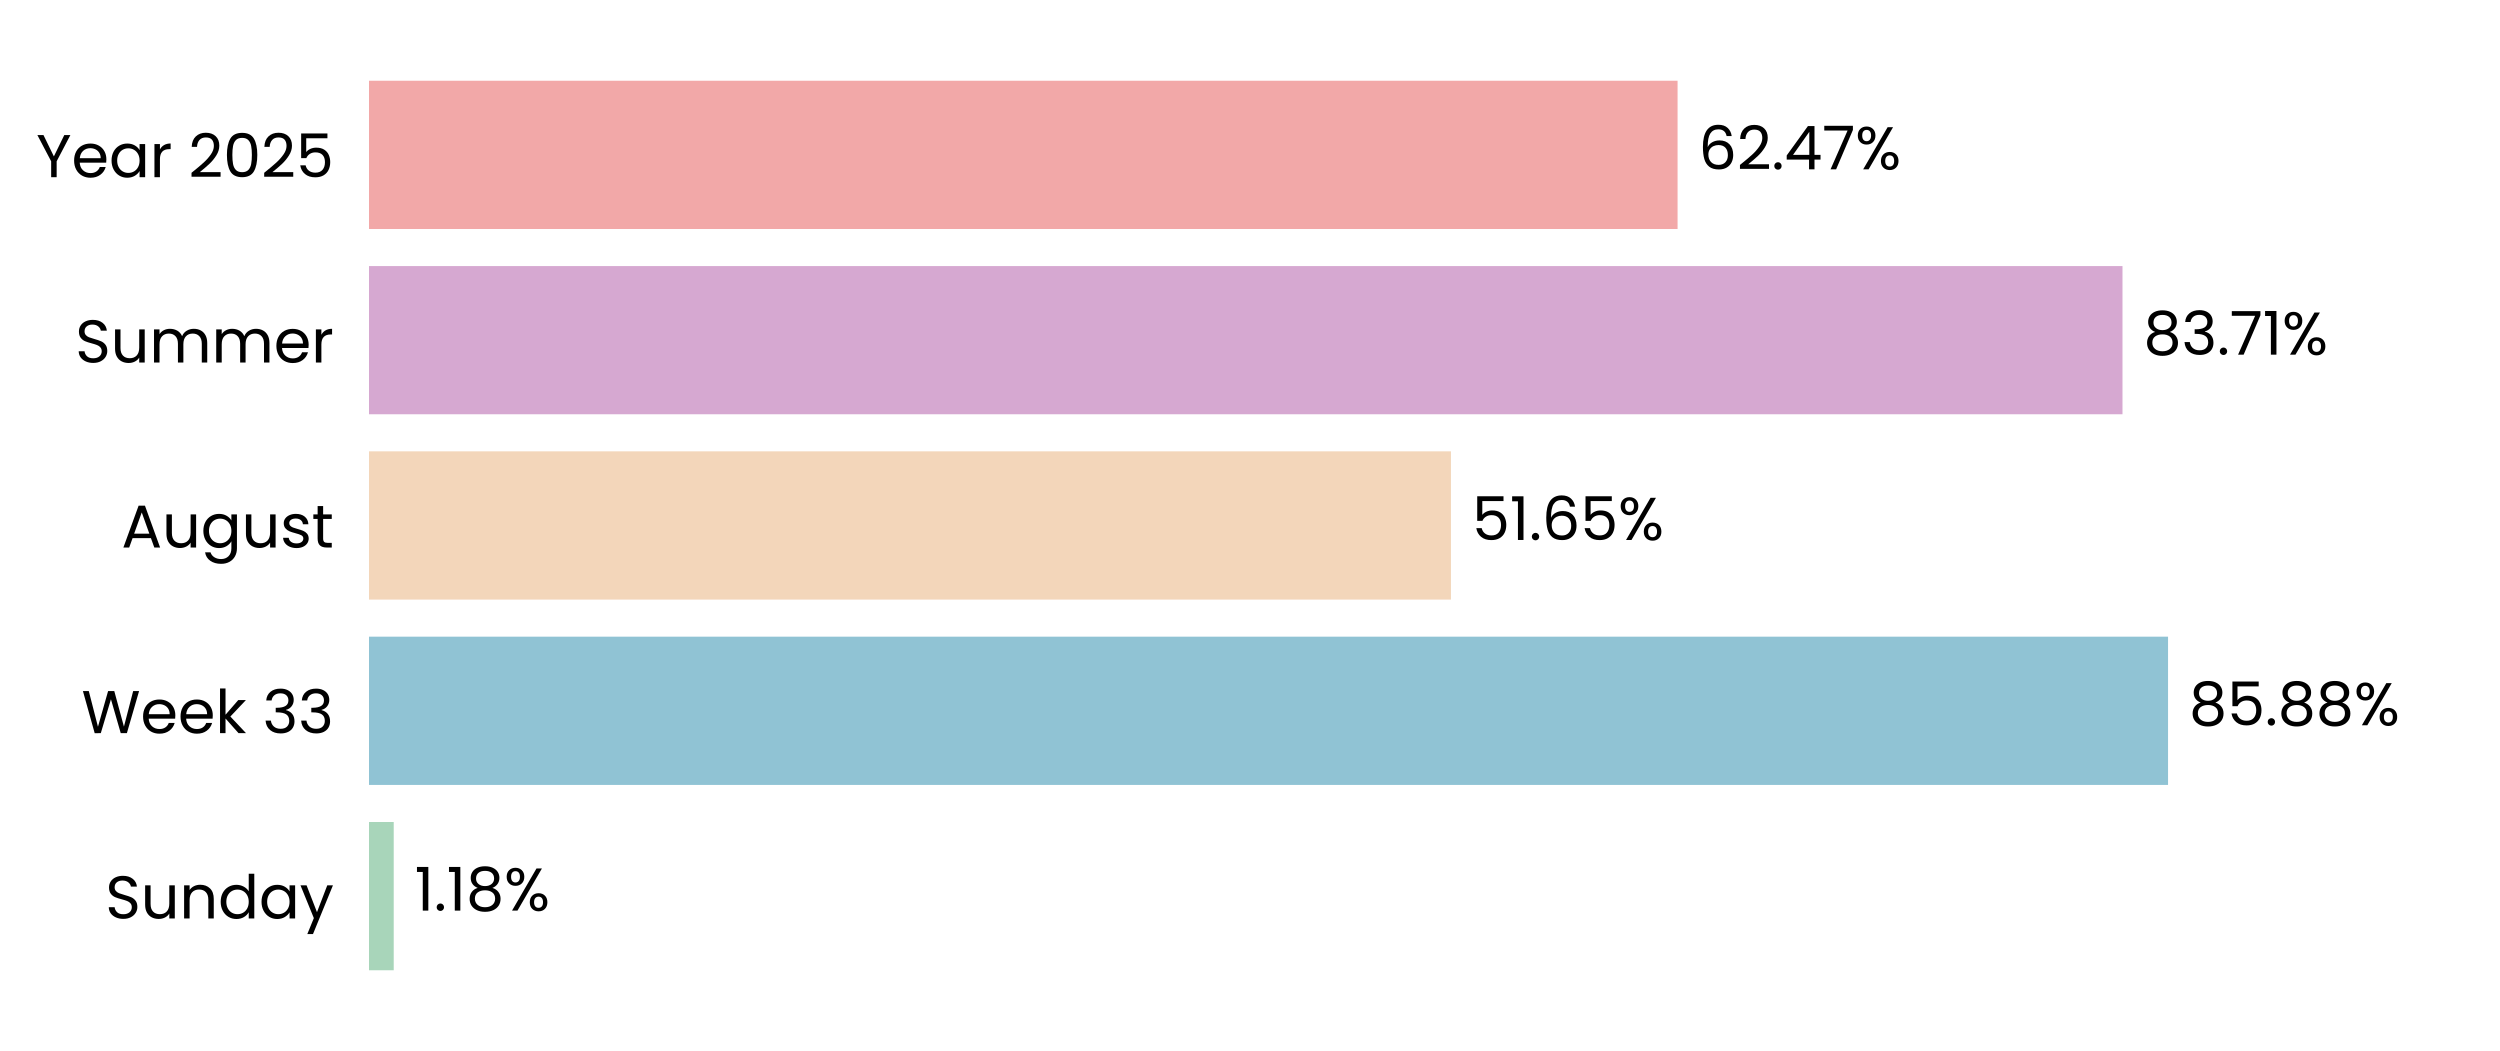
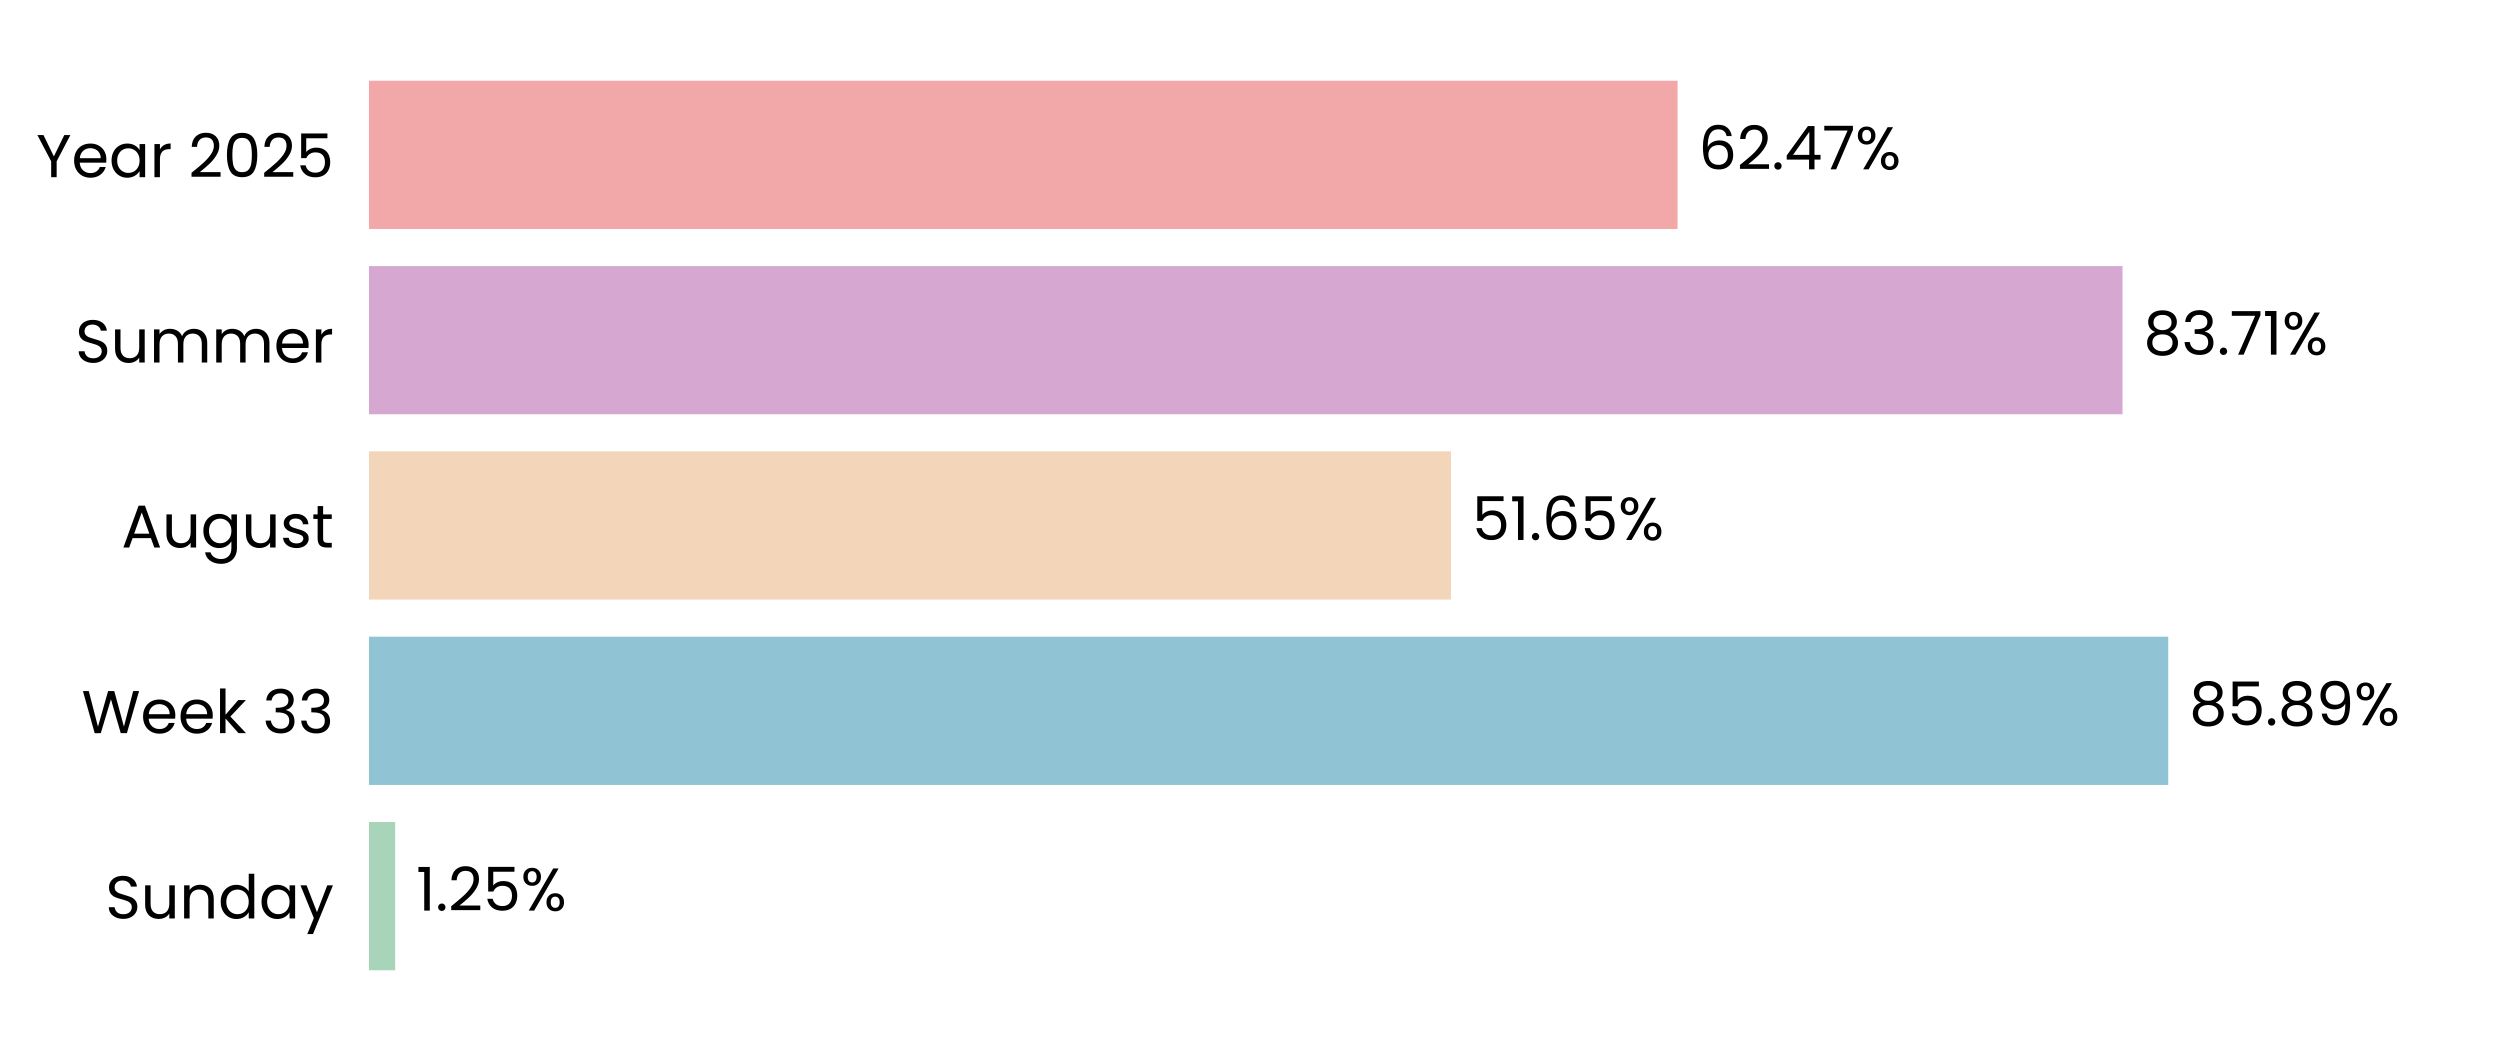
<svg xmlns="http://www.w3.org/2000/svg" xmlns:xlink="http://www.w3.org/1999/xlink" width="496.691pt" height="208.8pt" viewBox="0 0 496.691 208.8" version="1.1">
  <defs>
    <style type="text/css">*{stroke-linejoin: round; stroke-linecap: butt}</style>
  </defs>
  <g id="figure_1">
    <g id="patch_1">
      <path d="M 0 208.8  L 496.691 208.8  L 496.691 0  L 0 0  L 0 208.8  z " style="fill: none" />
    </g>
    <g id="axes_1">
      <g id="patch_2">
        <path d="M 73.311 201.6  L 489.491 201.6  L 489.491 7.2  L 73.311 7.2  L 73.311 201.6  z " style="fill: none" />
      </g>
      <g id="patch_3">
-         <path d="M 73.311 192.764  L 78.224 192.764  L 78.224 163.309  L 73.311 163.309  z " clip-path="url(#p6fe0d8a243)" style="fill: #a8d5ba" />
+         <path d="M 73.311 192.764  L 78.513 192.764  L 78.513 163.309  L 73.311 163.309  z " clip-path="url(#peba66f7e22)" style="fill: #a8d5ba" />
      </g>
      <g id="patch_4">
-         <path d="M 73.311 155.945  L 430.739 155.945  L 430.739 126.491  L 73.311 126.491  z " clip-path="url(#p6fe0d8a243)" style="fill: #90c3d4" />
+         <path d="M 73.311 155.945  L 430.78 155.945  L 430.78 126.491  L 73.311 126.491  z " clip-path="url(#peba66f7e22)" style="fill: #90c3d4" />
      </g>
      <g id="patch_5">
-         <path d="M 73.311 119.127  L 288.272 119.127  L 288.272 89.673  L 73.311 89.673  z " clip-path="url(#p6fe0d8a243)" style="fill: #f3d6ba" />
+         <path d="M 73.311 119.127  L 288.282 119.127  L 288.282 89.673  L 73.311 89.673  z " clip-path="url(#peba66f7e22)" style="fill: #f3d6ba" />
      </g>
      <g id="patch_6">
-         <path d="M 73.311 82.309  L 421.689 82.309  L 421.689 52.855  L 73.311 52.855  z " clip-path="url(#p6fe0d8a243)" style="fill: #d6a8d1" />
+         <path d="M 73.311 82.309  L 421.692 82.309  L 421.692 52.855  L 73.311 52.855  z " clip-path="url(#peba66f7e22)" style="fill: #d6a8d1" />
      </g>
      <g id="patch_7">
-         <path d="M 73.311 45.491  L 333.295 45.491  L 333.295 16.036  L 73.311 16.036  z " clip-path="url(#p6fe0d8a243)" style="fill: #f2a8a8" />
+         <path d="M 73.311 45.491  L 333.295 45.491  L 333.295 16.036  L 73.311 16.036  z " clip-path="url(#peba66f7e22)" style="fill: #f2a8a8" />
      </g>
      <g id="matplotlib.axis_1">
        <g id="ytick_1">
          <g id="text_1">
            <g transform="translate(20.92875 182.4764) scale(0.12 -0.12)">
              <defs>
                <path id="Poppins-Regular-53" d="M 1907 -45  Q 1466 -45 1117 112  Q 768 269 569 547  Q 371 826 365 1190  L 986 1190  Q 1018 877 1245 662  Q 1472 448 1907 448  Q 2323 448 2563 656  Q 2803 864 2803 1190  Q 2803 1446 2662 1606  Q 2522 1766 2310 1849  Q 2099 1933 1741 2029  Q 1299 2144 1033 2259  Q 768 2374 579 2620  Q 390 2867 390 3283  Q 390 3648 576 3929  Q 762 4211 1098 4364  Q 1434 4518 1869 4518  Q 2496 4518 2896 4204  Q 3296 3891 3347 3373  L 2707 3373  Q 2675 3629 2438 3824  Q 2202 4019 1811 4019  Q 1446 4019 1216 3830  Q 986 3642 986 3302  Q 986 3059 1123 2905  Q 1261 2752 1462 2672  Q 1664 2592 2029 2490  Q 2470 2368 2739 2249  Q 3008 2131 3200 1884  Q 3392 1638 3392 1216  Q 3392 890 3219 602  Q 3046 314 2707 134  Q 2368 -45 1907 -45  z " transform="scale(0.015625)" />
                <path id="Poppins-Regular-75" d="M 3603 3507  L 3603 0  L 3021 0  L 3021 518  Q 2854 250 2556 99  Q 2259 -51 1901 -51  Q 1491 -51 1164 118  Q 838 288 649 627  Q 461 966 461 1453  L 461 3507  L 1037 3507  L 1037 1530  Q 1037 1011 1299 732  Q 1562 454 2016 454  Q 2483 454 2752 742  Q 3021 1030 3021 1581  L 3021 3507  L 3603 3507  z " transform="scale(0.015625)" />
                <path id="Poppins-Regular-6e" d="M 2202 3571  Q 2842 3571 3238 3184  Q 3635 2797 3635 2067  L 3635 0  L 3059 0  L 3059 1984  Q 3059 2509 2796 2787  Q 2534 3066 2080 3066  Q 1619 3066 1347 2778  Q 1075 2490 1075 1939  L 1075 0  L 493 0  L 493 3507  L 1075 3507  L 1075 3008  Q 1248 3277 1545 3424  Q 1843 3571 2202 3571  z " transform="scale(0.015625)" />
                <path id="Poppins-Regular-64" d="M 275 1766  Q 275 2304 492 2710  Q 710 3117 1091 3341  Q 1472 3565 1946 3565  Q 2355 3565 2707 3376  Q 3059 3187 3245 2880  L 3245 4736  L 3834 4736  L 3834 0  L 3245 0  L 3245 659  Q 3072 346 2733 144  Q 2394 -58 1939 -58  Q 1472 -58 1091 172  Q 710 403 492 819  Q 275 1235 275 1766  z M 3245 1760  Q 3245 2157 3085 2451  Q 2925 2746 2653 2902  Q 2381 3059 2054 3059  Q 1728 3059 1459 2905  Q 1190 2752 1030 2457  Q 870 2163 870 1766  Q 870 1363 1030 1065  Q 1190 768 1459 611  Q 1728 454 2054 454  Q 2381 454 2653 611  Q 2925 768 3085 1065  Q 3245 1363 3245 1760  z " transform="scale(0.015625)" />
                <path id="Poppins-Regular-61" d="M 275 1766  Q 275 2304 492 2710  Q 710 3117 1091 3341  Q 1472 3565 1939 3565  Q 2400 3565 2739 3366  Q 3078 3168 3245 2867  L 3245 3507  L 3834 3507  L 3834 0  L 3245 0  L 3245 653  Q 3072 346 2729 144  Q 2387 -58 1933 -58  Q 1466 -58 1088 172  Q 710 403 492 819  Q 275 1235 275 1766  z M 3245 1760  Q 3245 2157 3085 2451  Q 2925 2746 2653 2902  Q 2381 3059 2054 3059  Q 1728 3059 1459 2905  Q 1190 2752 1030 2457  Q 870 2163 870 1766  Q 870 1363 1030 1065  Q 1190 768 1459 611  Q 1728 454 2054 454  Q 2381 454 2653 611  Q 2925 768 3085 1065  Q 3245 1363 3245 1760  z " transform="scale(0.015625)" />
                <path id="Poppins-Regular-79" d="M 3514 3507  L 1402 -1651  L 800 -1651  L 1491 38  L 77 3507  L 723 3507  L 1824 666  L 2912 3507  L 3514 3507  z " transform="scale(0.015625)" />
              </defs>
              <use xlink:href="#Poppins-Regular-53" />
              <use xlink:href="#Poppins-Regular-75" transform="translate(58.7 0)" />
              <use xlink:href="#Poppins-Regular-6e" transform="translate(122.7 0)" />
              <use xlink:href="#Poppins-Regular-64" transform="translate(186.7 0)" />
              <use xlink:href="#Poppins-Regular-61" transform="translate(254.3 0)" />
              <use xlink:href="#Poppins-Regular-79" transform="translate(321.8999 0)" />
            </g>
          </g>
        </g>
        <g id="ytick_2">
          <g id="text_2">
            <g transform="translate(16.19813 145.6582) scale(0.12 -0.12)">
              <defs>
                <path id="Poppins-Regular-57" d="M 6099 4461  L 4806 0  L 4154 0  L 3117 3590  L 2042 0  L 1395 -6  L 147 4461  L 768 4461  L 1741 678  L 2816 4461  L 3469 4461  L 4493 691  L 5472 4461  L 6099 4461  z " transform="scale(0.015625)" />
                <path id="Poppins-Regular-65" d="M 3693 1888  Q 3693 1722 3674 1536  L 870 1536  Q 902 1018 1225 726  Q 1549 435 2010 435  Q 2387 435 2640 611  Q 2893 787 2995 1082  L 3622 1082  Q 3482 576 3059 259  Q 2637 -58 2010 -58  Q 1510 -58 1116 166  Q 723 390 499 803  Q 275 1216 275 1760  Q 275 2304 492 2713  Q 710 3123 1104 3344  Q 1498 3565 2010 3565  Q 2509 3565 2893 3347  Q 3277 3130 3485 2749  Q 3693 2368 3693 1888  z M 3091 2010  Q 3091 2342 2944 2582  Q 2797 2822 2544 2947  Q 2291 3072 1984 3072  Q 1542 3072 1232 2790  Q 922 2509 877 2010  L 3091 2010  z " transform="scale(0.015625)" />
                <path id="Poppins-Regular-6b" d="M 2451 0  L 1075 1549  L 1075 0  L 493 0  L 493 4736  L 1075 4736  L 1075 1952  L 2426 3507  L 3238 3507  L 1587 1760  L 3245 0  L 2451 0  z " transform="scale(0.015625)" />
                <path id="Poppins-Regular-20" transform="scale(0.015625)" />
                <path id="Poppins-Regular-33" d="M 384 3462  Q 429 4051 838 4384  Q 1248 4717 1901 4717  Q 2336 4717 2653 4560  Q 2970 4403 3133 4134  Q 3296 3866 3296 3526  Q 3296 3130 3069 2842  Q 2842 2554 2477 2470  L 2477 2438  Q 2893 2336 3136 2035  Q 3379 1734 3379 1248  Q 3379 883 3212 592  Q 3046 301 2713 134  Q 2381 -32 1914 -32  Q 1235 -32 800 323  Q 365 678 314 1331  L 877 1331  Q 922 947 1190 704  Q 1459 461 1907 461  Q 2355 461 2588 694  Q 2822 928 2822 1299  Q 2822 1779 2502 1990  Q 2182 2202 1536 2202  L 1389 2202  L 1389 2688  L 1542 2688  Q 2131 2694 2432 2883  Q 2733 3072 2733 3469  Q 2733 3808 2512 4013  Q 2291 4218 1882 4218  Q 1485 4218 1241 4013  Q 998 3808 954 3462  L 384 3462  z " transform="scale(0.015625)" />
              </defs>
              <use xlink:href="#Poppins-Regular-57" />
              <use xlink:href="#Poppins-Regular-65" transform="translate(97.59999 0)" />
              <use xlink:href="#Poppins-Regular-65" transform="translate(159.6 0)" />
              <use xlink:href="#Poppins-Regular-6b" transform="translate(221.6 0)" />
              <use xlink:href="#Poppins-Regular-20" transform="translate(273.0999 0)" />
              <use xlink:href="#Poppins-Regular-33" transform="translate(299.7999 0)" />
              <use xlink:href="#Poppins-Regular-33" transform="translate(358.6999 0)" />
            </g>
          </g>
        </g>
        <g id="ytick_3">
          <g id="text_3">
            <g transform="translate(24.11812 108.78) scale(0.12 -0.12)">
              <defs>
                <path id="Poppins-Regular-41" d="M 3130 992  L 1184 992  L 826 0  L 211 0  L 1824 4435  L 2496 4435  L 4102 0  L 3488 0  L 3130 992  z M 2963 1466  L 2157 3718  L 1350 1466  L 2963 1466  z " transform="scale(0.015625)" />
                <path id="Poppins-Regular-67" d="M 1939 3565  Q 2394 3565 2736 3366  Q 3078 3168 3245 2867  L 3245 3507  L 3834 3507  L 3834 -77  Q 3834 -557 3629 -931  Q 3424 -1306 3043 -1517  Q 2662 -1728 2157 -1728  Q 1466 -1728 1005 -1401  Q 544 -1075 461 -512  L 1037 -512  Q 1133 -832 1433 -1027  Q 1734 -1222 2157 -1222  Q 2637 -1222 2941 -921  Q 3245 -621 3245 -77  L 3245 659  Q 3072 352 2733 147  Q 2394 -58 1939 -58  Q 1472 -58 1091 172  Q 710 403 492 819  Q 275 1235 275 1766  Q 275 2304 492 2710  Q 710 3117 1091 3341  Q 1472 3565 1939 3565  z M 3245 1760  Q 3245 2157 3085 2451  Q 2925 2746 2653 2902  Q 2381 3059 2054 3059  Q 1728 3059 1459 2905  Q 1190 2752 1030 2457  Q 870 2163 870 1766  Q 870 1363 1030 1065  Q 1190 768 1459 611  Q 1728 454 2054 454  Q 2381 454 2653 611  Q 2925 768 3085 1065  Q 3245 1363 3245 1760  z " transform="scale(0.015625)" />
                <path id="Poppins-Regular-73" d="M 1734 -58  Q 1331 -58 1011 80  Q 691 218 505 464  Q 320 710 301 1030  L 902 1030  Q 928 768 1149 601  Q 1370 435 1728 435  Q 2061 435 2253 582  Q 2445 730 2445 954  Q 2445 1184 2240 1296  Q 2035 1408 1606 1517  Q 1216 1619 969 1724  Q 723 1830 547 2038  Q 371 2246 371 2586  Q 371 2854 531 3078  Q 691 3302 985 3433  Q 1280 3565 1658 3565  Q 2240 3565 2598 3270  Q 2957 2976 2982 2464  L 2400 2464  Q 2381 2739 2179 2905  Q 1978 3072 1638 3072  Q 1325 3072 1139 2937  Q 954 2803 954 2586  Q 954 2413 1066 2301  Q 1178 2189 1347 2121  Q 1517 2054 1818 1971  Q 2195 1869 2432 1769  Q 2669 1670 2838 1472  Q 3008 1274 3014 954  Q 3014 666 2854 435  Q 2694 205 2403 73  Q 2112 -58 1734 -58  z " transform="scale(0.015625)" />
                <path id="Poppins-Regular-74" d="M 1203 3027  L 1203 960  Q 1203 704 1312 598  Q 1421 493 1690 493  L 2118 493  L 2118 0  L 1594 0  Q 1107 0 864 224  Q 621 448 621 960  L 621 3027  L 166 3027  L 166 3507  L 621 3507  L 621 4390  L 1203 4390  L 1203 3507  L 2118 3507  L 2118 3027  L 1203 3027  z " transform="scale(0.015625)" />
              </defs>
              <use xlink:href="#Poppins-Regular-41" />
              <use xlink:href="#Poppins-Regular-75" transform="translate(67.39999 0)" />
              <use xlink:href="#Poppins-Regular-67" transform="translate(131.4 0)" />
              <use xlink:href="#Poppins-Regular-75" transform="translate(199 0)" />
              <use xlink:href="#Poppins-Regular-73" transform="translate(263 0)" />
              <use xlink:href="#Poppins-Regular-74" transform="translate(315.2 0)" />
            </g>
          </g>
        </g>
        <g id="ytick_4">
          <g id="text_4">
            <g transform="translate(14.95125 72.02182) scale(0.12 -0.12)">
              <defs>
                <path id="Poppins-Regular-6d" d="M 4710 3571  Q 5120 3571 5440 3401  Q 5760 3232 5945 2893  Q 6131 2554 6131 2067  L 6131 0  L 5555 0  L 5555 1984  Q 5555 2509 5296 2787  Q 5037 3066 4595 3066  Q 4141 3066 3872 2774  Q 3603 2483 3603 1933  L 3603 0  L 3027 0  L 3027 1984  Q 3027 2509 2768 2787  Q 2509 3066 2067 3066  Q 1613 3066 1344 2774  Q 1075 2483 1075 1933  L 1075 0  L 493 0  L 493 3507  L 1075 3507  L 1075 3002  Q 1248 3277 1539 3424  Q 1830 3571 2182 3571  Q 2624 3571 2963 3372  Q 3302 3174 3469 2790  Q 3616 3162 3955 3366  Q 4294 3571 4710 3571  z " transform="scale(0.015625)" />
                <path id="Poppins-Regular-72" d="M 1075 2938  Q 1229 3238 1513 3404  Q 1798 3571 2208 3571  L 2208 2970  L 2054 2970  Q 1075 2970 1075 1907  L 1075 0  L 493 0  L 493 3507  L 1075 3507  L 1075 2938  z " transform="scale(0.015625)" />
              </defs>
              <use xlink:href="#Poppins-Regular-53" />
              <use xlink:href="#Poppins-Regular-75" transform="translate(58.7 0)" />
              <use xlink:href="#Poppins-Regular-6d" transform="translate(122.7 0)" />
              <use xlink:href="#Poppins-Regular-6d" transform="translate(225.7 0)" />
              <use xlink:href="#Poppins-Regular-65" transform="translate(328.7 0)" />
              <use xlink:href="#Poppins-Regular-72" transform="translate(390.6999 0)" />
            </g>
          </g>
        </g>
        <g id="ytick_5">
          <g id="text_5">
            <g transform="translate(7.2 35.20364) scale(0.12 -0.12)">
              <defs>
                <path id="Poppins-Regular-59" d="M 3616 4461  L 2163 1683  L 2163 0  L 1581 0  L 1581 1683  L 122 4461  L 768 4461  L 1869 2202  L 2970 4461  L 3616 4461  z " transform="scale(0.015625)" />
                <path id="Poppins-Regular-32" d="M 326 467  Q 1139 1120 1600 1539  Q 2061 1958 2377 2416  Q 2694 2874 2694 3315  Q 2694 3731 2492 3971  Q 2291 4211 1843 4211  Q 1408 4211 1168 3939  Q 928 3667 909 3213  L 346 3213  Q 371 3930 780 4320  Q 1190 4710 1837 4710  Q 2496 4710 2883 4345  Q 3270 3981 3270 3341  Q 3270 2810 2953 2307  Q 2637 1805 2233 1424  Q 1830 1043 1203 538  L 3405 538  L 3405 51  L 326 51  L 326 467  z " transform="scale(0.015625)" />
                <path id="Poppins-Regular-30" d="M 397 2362  Q 397 3462 755 4080  Q 1114 4698 2010 4698  Q 2899 4698 3257 4080  Q 3616 3462 3616 2362  Q 3616 1242 3257 621  Q 2899 0 2010 0  Q 1114 0 755 621  Q 397 1242 397 2362  z M 3040 2362  Q 3040 2918 2966 3305  Q 2893 3693 2665 3929  Q 2438 4166 2010 4166  Q 1574 4166 1347 3929  Q 1120 3693 1046 3305  Q 973 2918 973 2362  Q 973 1786 1046 1395  Q 1120 1005 1347 768  Q 1574 531 2010 531  Q 2438 531 2665 768  Q 2893 1005 2966 1395  Q 3040 1786 3040 2362  z " transform="scale(0.015625)" />
                <path id="Poppins-Regular-35" d="M 3347 4122  L 1101 4122  L 1101 2662  Q 1248 2867 1536 2998  Q 1824 3130 2157 3130  Q 2688 3130 3021 2909  Q 3354 2688 3498 2339  Q 3642 1990 3642 1600  Q 3642 1139 3469 774  Q 3296 410 2941 198  Q 2586 -13 2061 -13  Q 1389 -13 973 332  Q 557 678 467 1254  L 1037 1254  Q 1120 890 1389 685  Q 1658 480 2067 480  Q 2573 480 2829 784  Q 3085 1088 3085 1587  Q 3085 2086 2829 2358  Q 2573 2630 2074 2630  Q 1734 2630 1481 2467  Q 1229 2304 1114 2022  L 563 2022  L 563 4634  L 3347 4634  L 3347 4122  z " transform="scale(0.015625)" />
              </defs>
              <use xlink:href="#Poppins-Regular-59" />
              <use xlink:href="#Poppins-Regular-65" transform="translate(58.39999 0)" />
              <use xlink:href="#Poppins-Regular-61" transform="translate(120.4 0)" />
              <use xlink:href="#Poppins-Regular-72" transform="translate(188 0)" />
              <use xlink:href="#Poppins-Regular-20" transform="translate(225.3 0)" />
              <use xlink:href="#Poppins-Regular-32" transform="translate(252 0)" />
              <use xlink:href="#Poppins-Regular-30" transform="translate(309.4999 0)" />
              <use xlink:href="#Poppins-Regular-32" transform="translate(372.2999 0)" />
              <use xlink:href="#Poppins-Regular-35" transform="translate(429.7999 0)" />
            </g>
          </g>
        </g>
      </g>
      <g id="text_6">
-         <g transform="translate(82.38629 180.9164) scale(0.12 -0.12)">
+         <g transform="translate(82.6753 180.9164) scale(0.12 -0.12)">
          <defs>
            <path id="Poppins-Regular-31" d="M 243 4096  L 243 4627  L 1446 4627  L 1446 0  L 858 0  L 858 4096  L 243 4096  z " transform="scale(0.015625)" />
            <path id="Poppins-Regular-2e" d="M 678 -38  Q 512 -38 397 77  Q 282 192 282 358  Q 282 525 397 640  Q 512 755 678 755  Q 838 755 950 640  Q 1062 525 1062 358  Q 1062 192 950 77  Q 838 -38 678 -38  z " transform="scale(0.015625)" />
-             <path id="Poppins-Regular-38" d="M 1242 2406  Q 883 2547 691 2816  Q 499 3085 499 3469  Q 499 3814 672 4092  Q 845 4371 1187 4534  Q 1530 4698 2016 4698  Q 2502 4698 2844 4534  Q 3187 4371 3363 4092  Q 3539 3814 3539 3469  Q 3539 3098 3340 2819  Q 3142 2541 2797 2406  Q 3194 2285 3427 1981  Q 3661 1677 3661 1248  Q 3661 832 3456 521  Q 3251 211 2876 41  Q 2502 -128 2016 -128  Q 1530 -128 1162 41  Q 794 211 589 521  Q 384 832 384 1248  Q 384 1677 614 1984  Q 845 2291 1242 2406  z M 2976 3398  Q 2976 3789 2720 4000  Q 2464 4211 2016 4211  Q 1574 4211 1318 4000  Q 1062 3789 1062 3392  Q 1062 3034 1328 2816  Q 1594 2598 2016 2598  Q 2445 2598 2710 2819  Q 2976 3040 2976 3398  z M 2016 2150  Q 1542 2150 1241 1929  Q 941 1709 941 1267  Q 941 858 1232 608  Q 1523 358 2016 358  Q 2509 358 2797 608  Q 3085 858 3085 1267  Q 3085 1696 2790 1923  Q 2496 2150 2016 2150  z " transform="scale(0.015625)" />
            <path id="Poppins-Regular-25" d="M 269 3584  Q 269 4019 531 4278  Q 794 4538 1203 4538  Q 1613 4538 1875 4278  Q 2138 4019 2138 3584  Q 2138 3142 1875 2883  Q 1613 2624 1203 2624  Q 794 2624 531 2883  Q 269 3142 269 3584  z M 4006 4467  L 1414 0  L 838 0  L 3430 4467  L 4006 4467  z M 1203 4179  Q 986 4179 861 4028  Q 736 3878 736 3584  Q 736 3290 861 3136  Q 986 2982 1203 2982  Q 1421 2982 1549 3139  Q 1677 3296 1677 3584  Q 1677 3878 1549 4028  Q 1421 4179 1203 4179  z M 2720 883  Q 2720 1325 2982 1584  Q 3245 1843 3654 1843  Q 4064 1843 4323 1584  Q 4582 1325 4582 883  Q 4582 448 4323 185  Q 4064 -77 3654 -77  Q 3245 -77 2982 182  Q 2720 442 2720 883  z M 3648 1478  Q 3430 1478 3302 1328  Q 3174 1178 3174 883  Q 3174 595 3302 444  Q 3430 294 3648 294  Q 3866 294 3994 444  Q 4122 595 4122 883  Q 4122 1178 3994 1328  Q 3866 1478 3648 1478  z " transform="scale(0.015625)" />
          </defs>
          <use xlink:href="#Poppins-Regular-31" />
          <use xlink:href="#Poppins-Regular-2e" transform="translate(31.99998 0)" />
-           <use xlink:href="#Poppins-Regular-31" transform="translate(52.99997 0)" />
-           <use xlink:href="#Poppins-Regular-38" transform="translate(84.99995 0)" />
-           <use xlink:href="#Poppins-Regular-25" transform="translate(148.0999 0)" />
+           <use xlink:href="#Poppins-Regular-32" transform="translate(52.99997 0)" />
+           <use xlink:href="#Poppins-Regular-35" transform="translate(110.5 0)" />
+           <use xlink:href="#Poppins-Regular-25" transform="translate(173.2999 0)" />
        </g>
      </g>
      <g id="text_7">
-         <g transform="translate(434.9007 144.0982) scale(0.12 -0.12)">
+         <g transform="translate(434.9419 144.0982) scale(0.12 -0.12)">
+           <defs>
+             <path id="Poppins-Regular-38" d="M 1242 2406  Q 883 2547 691 2816  Q 499 3085 499 3469  Q 499 3814 672 4092  Q 845 4371 1187 4534  Q 1530 4698 2016 4698  Q 2502 4698 2844 4534  Q 3187 4371 3363 4092  Q 3539 3814 3539 3469  Q 3539 3098 3340 2819  Q 3142 2541 2797 2406  Q 3194 2285 3427 1981  Q 3661 1677 3661 1248  Q 3661 832 3456 521  Q 3251 211 2876 41  Q 2502 -128 2016 -128  Q 1530 -128 1162 41  Q 794 211 589 521  Q 384 832 384 1248  Q 384 1677 614 1984  Q 845 2291 1242 2406  z M 2976 3398  Q 2976 3789 2720 4000  Q 2464 4211 2016 4211  Q 1574 4211 1318 4000  Q 1062 3789 1062 3392  Q 1062 3034 1328 2816  Q 1594 2598 2016 2598  Q 2445 2598 2710 2819  Q 2976 3040 2976 3398  z M 2016 2150  Q 1542 2150 1241 1929  Q 941 1709 941 1267  Q 941 858 1232 608  Q 1523 358 2016 358  Q 2509 358 2797 608  Q 3085 858 3085 1267  Q 3085 1696 2790 1923  Q 2496 2150 2016 2150  z " transform="scale(0.015625)" />
+             <path id="Poppins-Regular-39" d="M 1146 1242  Q 1210 877 1443 678  Q 1677 480 2074 480  Q 2605 480 2857 896  Q 3110 1312 3098 2298  Q 2963 2010 2649 1846  Q 2336 1683 1952 1683  Q 1523 1683 1187 1859  Q 851 2035 659 2374  Q 467 2714 467 3194  Q 467 3878 864 4297  Q 1261 4717 1990 4717  Q 2886 4717 3248 4134  Q 3610 3552 3610 2400  Q 3610 1594 3466 1069  Q 3322 544 2979 269  Q 2637 -6 2042 -6  Q 1389 -6 1024 346  Q 659 698 608 1242  L 1146 1242  z M 2048 2176  Q 2477 2176 2752 2441  Q 3027 2707 3027 3162  Q 3027 3642 2758 3936  Q 2490 4230 2003 4230  Q 1555 4230 1289 3948  Q 1024 3667 1024 3206  Q 1024 2739 1286 2457  Q 1549 2176 2048 2176  z " transform="scale(0.015625)" />
+           </defs>
          <use xlink:href="#Poppins-Regular-38" />
          <use xlink:href="#Poppins-Regular-35" transform="translate(63.09999 0)" />
          <use xlink:href="#Poppins-Regular-2e" transform="translate(125.9 0)" />
          <use xlink:href="#Poppins-Regular-38" transform="translate(146.9 0)" />
-           <use xlink:href="#Poppins-Regular-38" transform="translate(210 0)" />
-           <use xlink:href="#Poppins-Regular-25" transform="translate(273.0999 0)" />
+           <use xlink:href="#Poppins-Regular-39" transform="translate(210 0)" />
+           <use xlink:href="#Poppins-Regular-25" transform="translate(272.9999 0)" />
        </g>
      </g>
      <g id="text_8">
-         <g transform="translate(292.4341 107.28) scale(0.12 -0.12)">
+         <g transform="translate(292.4434 107.28) scale(0.12 -0.12)">
          <defs>
            <path id="Poppins-Regular-36" d="M 2976 3526  Q 2835 4237 2099 4237  Q 1530 4237 1248 3798  Q 966 3360 973 2355  Q 1120 2688 1462 2877  Q 1805 3066 2227 3066  Q 2886 3066 3280 2656  Q 3674 2246 3674 1523  Q 3674 1088 3504 742  Q 3334 397 2992 192  Q 2650 -13 2163 -13  Q 1504 -13 1133 281  Q 762 576 614 1094  Q 467 1613 467 2374  Q 467 4723 2106 4723  Q 2733 4723 3091 4384  Q 3450 4045 3514 3526  L 2976 3526  z M 2106 2573  Q 1830 2573 1587 2461  Q 1344 2349 1193 2121  Q 1043 1894 1043 1568  Q 1043 1082 1324 778  Q 1606 474 2131 474  Q 2579 474 2844 752  Q 3110 1030 3110 1504  Q 3110 2003 2854 2288  Q 2598 2573 2106 2573  z " transform="scale(0.015625)" />
          </defs>
          <use xlink:href="#Poppins-Regular-35" />
          <use xlink:href="#Poppins-Regular-31" transform="translate(62.79999 0)" />
          <use xlink:href="#Poppins-Regular-2e" transform="translate(94.79997 0)" />
          <use xlink:href="#Poppins-Regular-36" transform="translate(115.8 0)" />
          <use xlink:href="#Poppins-Regular-35" transform="translate(179.2999 0)" />
          <use xlink:href="#Poppins-Regular-25" transform="translate(242.0999 0)" />
        </g>
      </g>
      <g id="text_9">
-         <g transform="translate(425.851 70.46182) scale(0.12 -0.12)">
+         <g transform="translate(425.8542 70.46182) scale(0.12 -0.12)">
          <defs>
            <path id="Poppins-Regular-37" d="M 3245 4173  L 1466 0  L 877 0  L 2682 4115  L 211 4115  L 211 4614  L 3245 4614  L 3245 4173  z " transform="scale(0.015625)" />
          </defs>
          <use xlink:href="#Poppins-Regular-38" />
          <use xlink:href="#Poppins-Regular-33" transform="translate(63.09999 0)" />
          <use xlink:href="#Poppins-Regular-2e" transform="translate(122 0)" />
          <use xlink:href="#Poppins-Regular-37" transform="translate(143 0)" />
          <use xlink:href="#Poppins-Regular-31" transform="translate(197.6 0)" />
          <use xlink:href="#Poppins-Regular-25" transform="translate(229.5999 0)" />
        </g>
      </g>
      <g id="text_10">
-         <g transform="translate(337.4565 33.64364) scale(0.12 -0.12)">
+         <g transform="translate(337.4573 33.64364) scale(0.12 -0.12)">
          <defs>
            <path id="Poppins-Regular-34" d="M 256 1030  L 256 1472  L 2502 4582  L 3200 4582  L 3200 1536  L 3840 1536  L 3840 1030  L 3200 1030  L 3200 0  L 2624 0  L 2624 1030  L 256 1030  z M 2650 3974  L 928 1536  L 2650 1536  L 2650 3974  z " transform="scale(0.015625)" />
          </defs>
          <use xlink:href="#Poppins-Regular-36" />
          <use xlink:href="#Poppins-Regular-32" transform="translate(63.49999 0)" />
          <use xlink:href="#Poppins-Regular-2e" transform="translate(121 0)" />
          <use xlink:href="#Poppins-Regular-34" transform="translate(142 0)" />
          <use xlink:href="#Poppins-Regular-37" transform="translate(204.8999 0)" />
          <use xlink:href="#Poppins-Regular-25" transform="translate(259.4999 0)" />
        </g>
      </g>
    </g>
  </g>
  <defs>
-     <clipPath id="p6fe0d8a243">
+     <clipPath id="peba66f7e22">
      <rect x="73.311" y="7.2" width="416.18" height="194.4" />
    </clipPath>
  </defs>
</svg>
